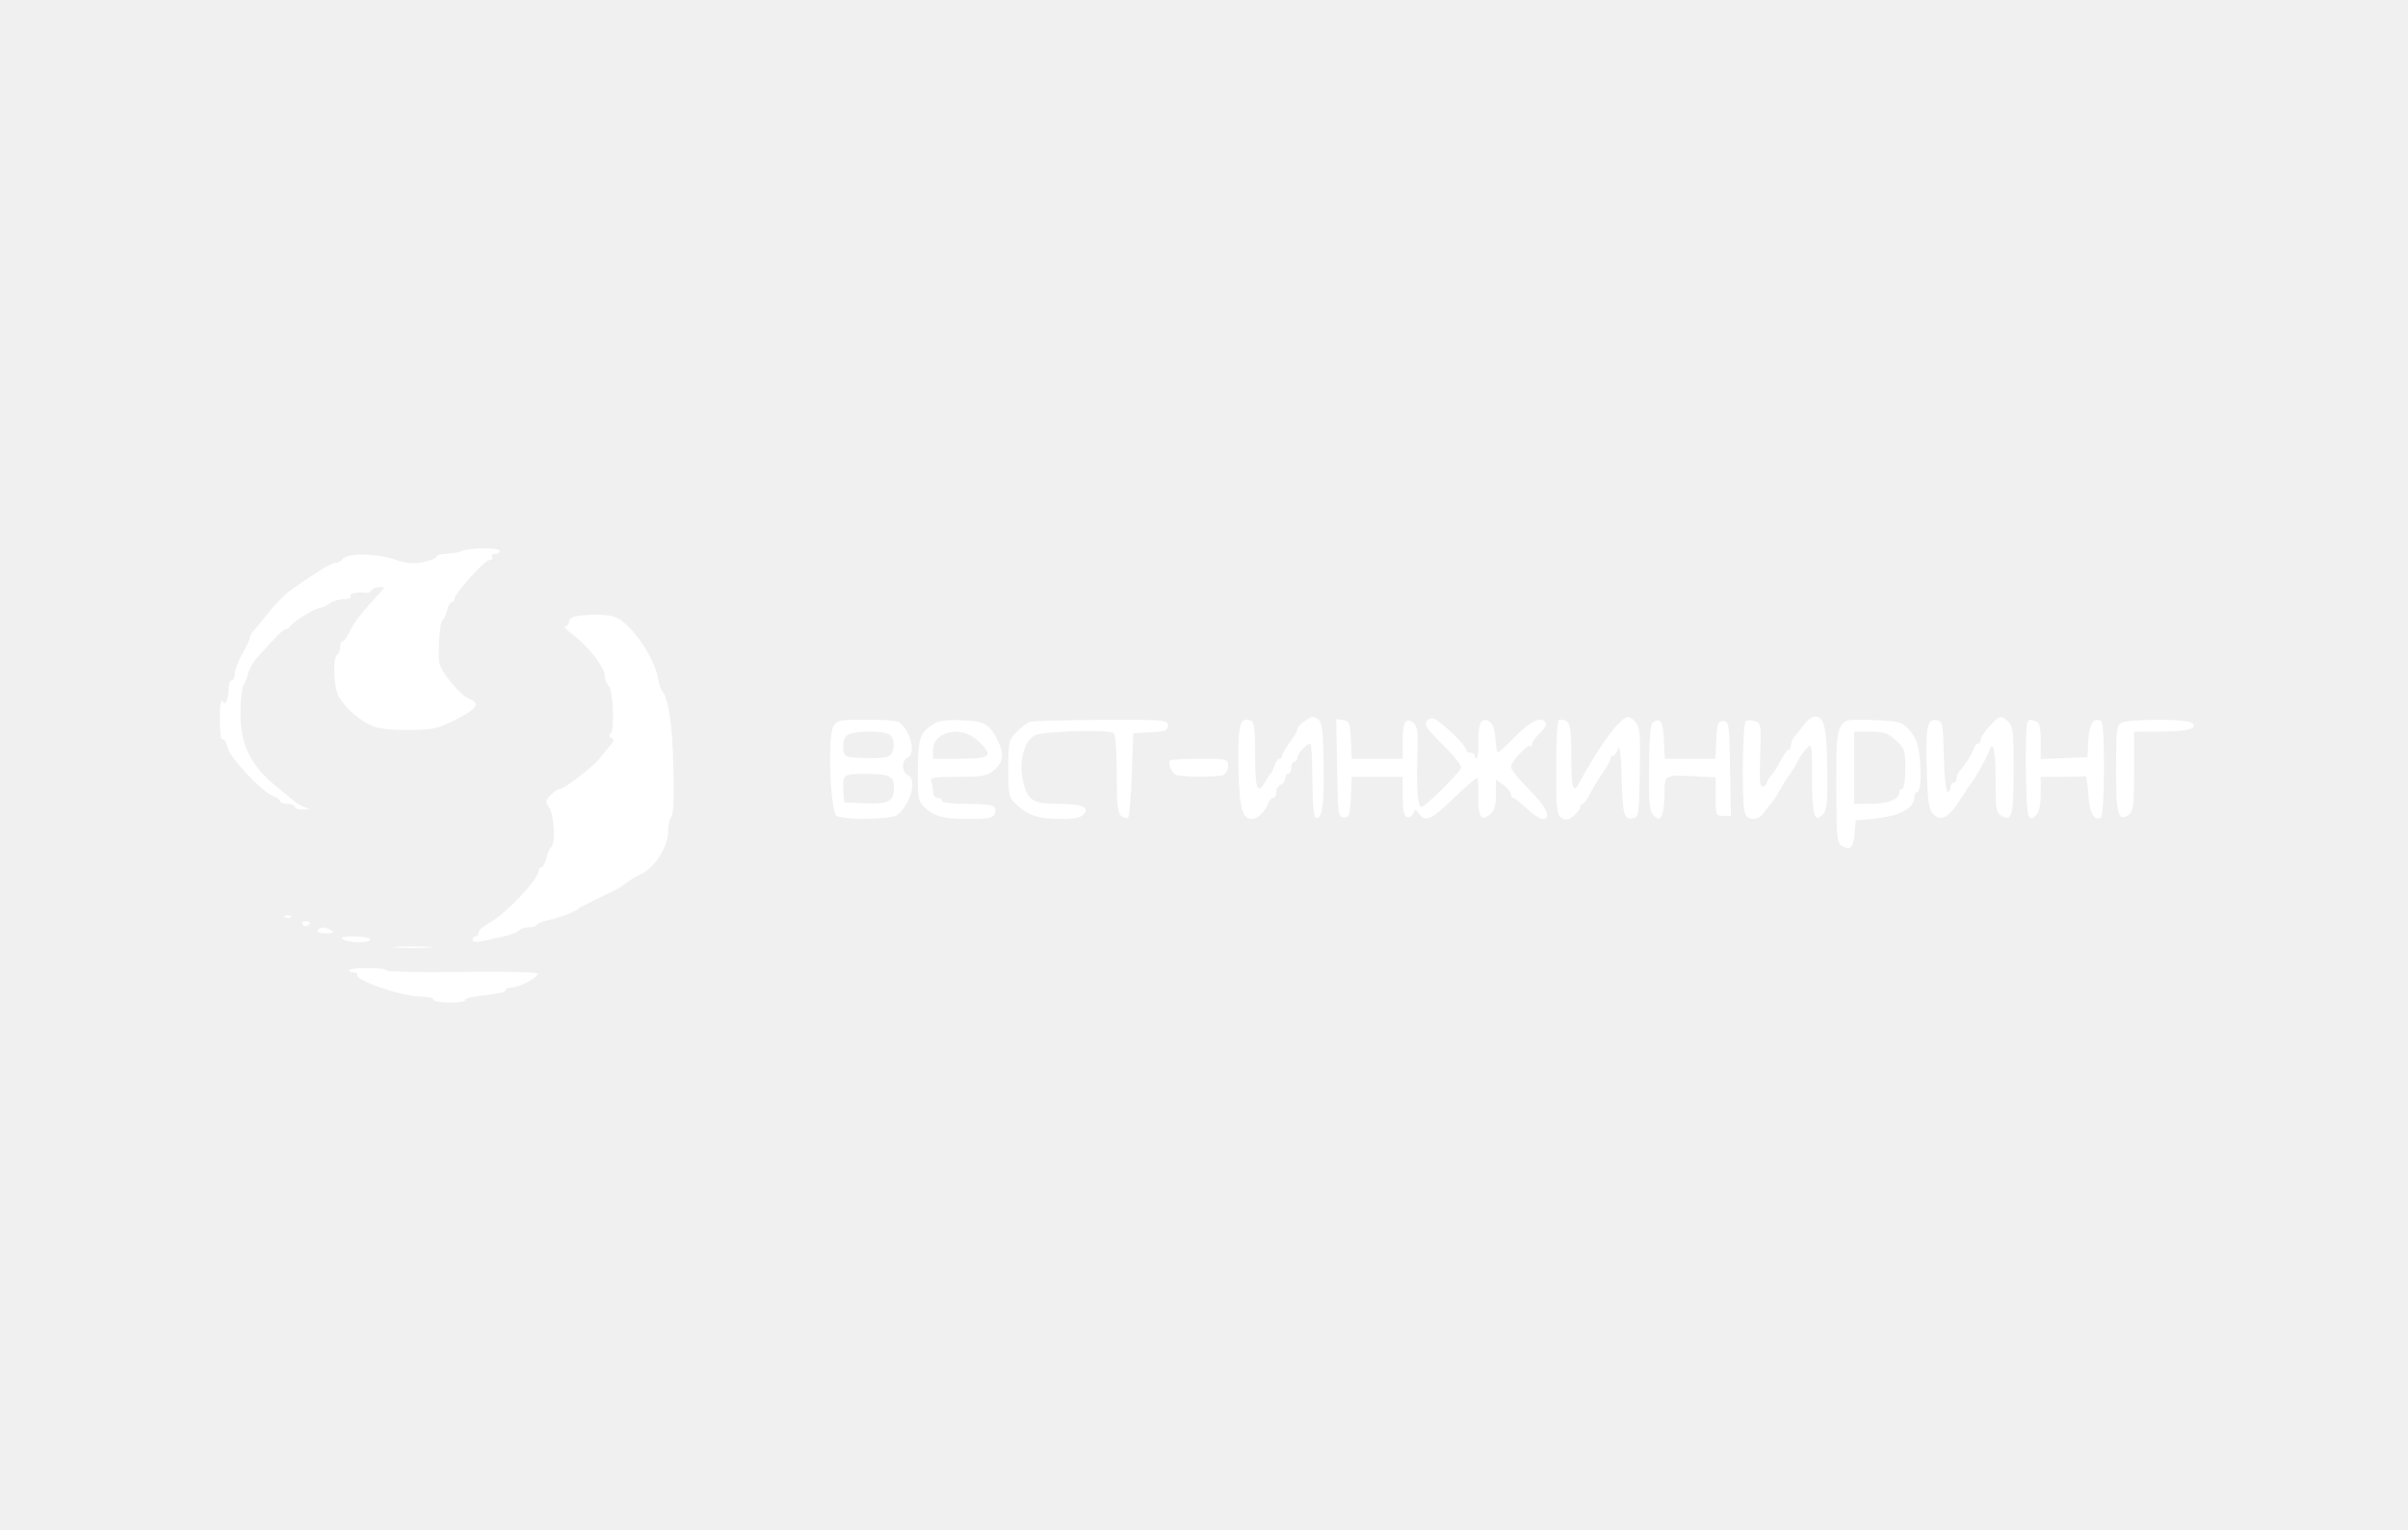
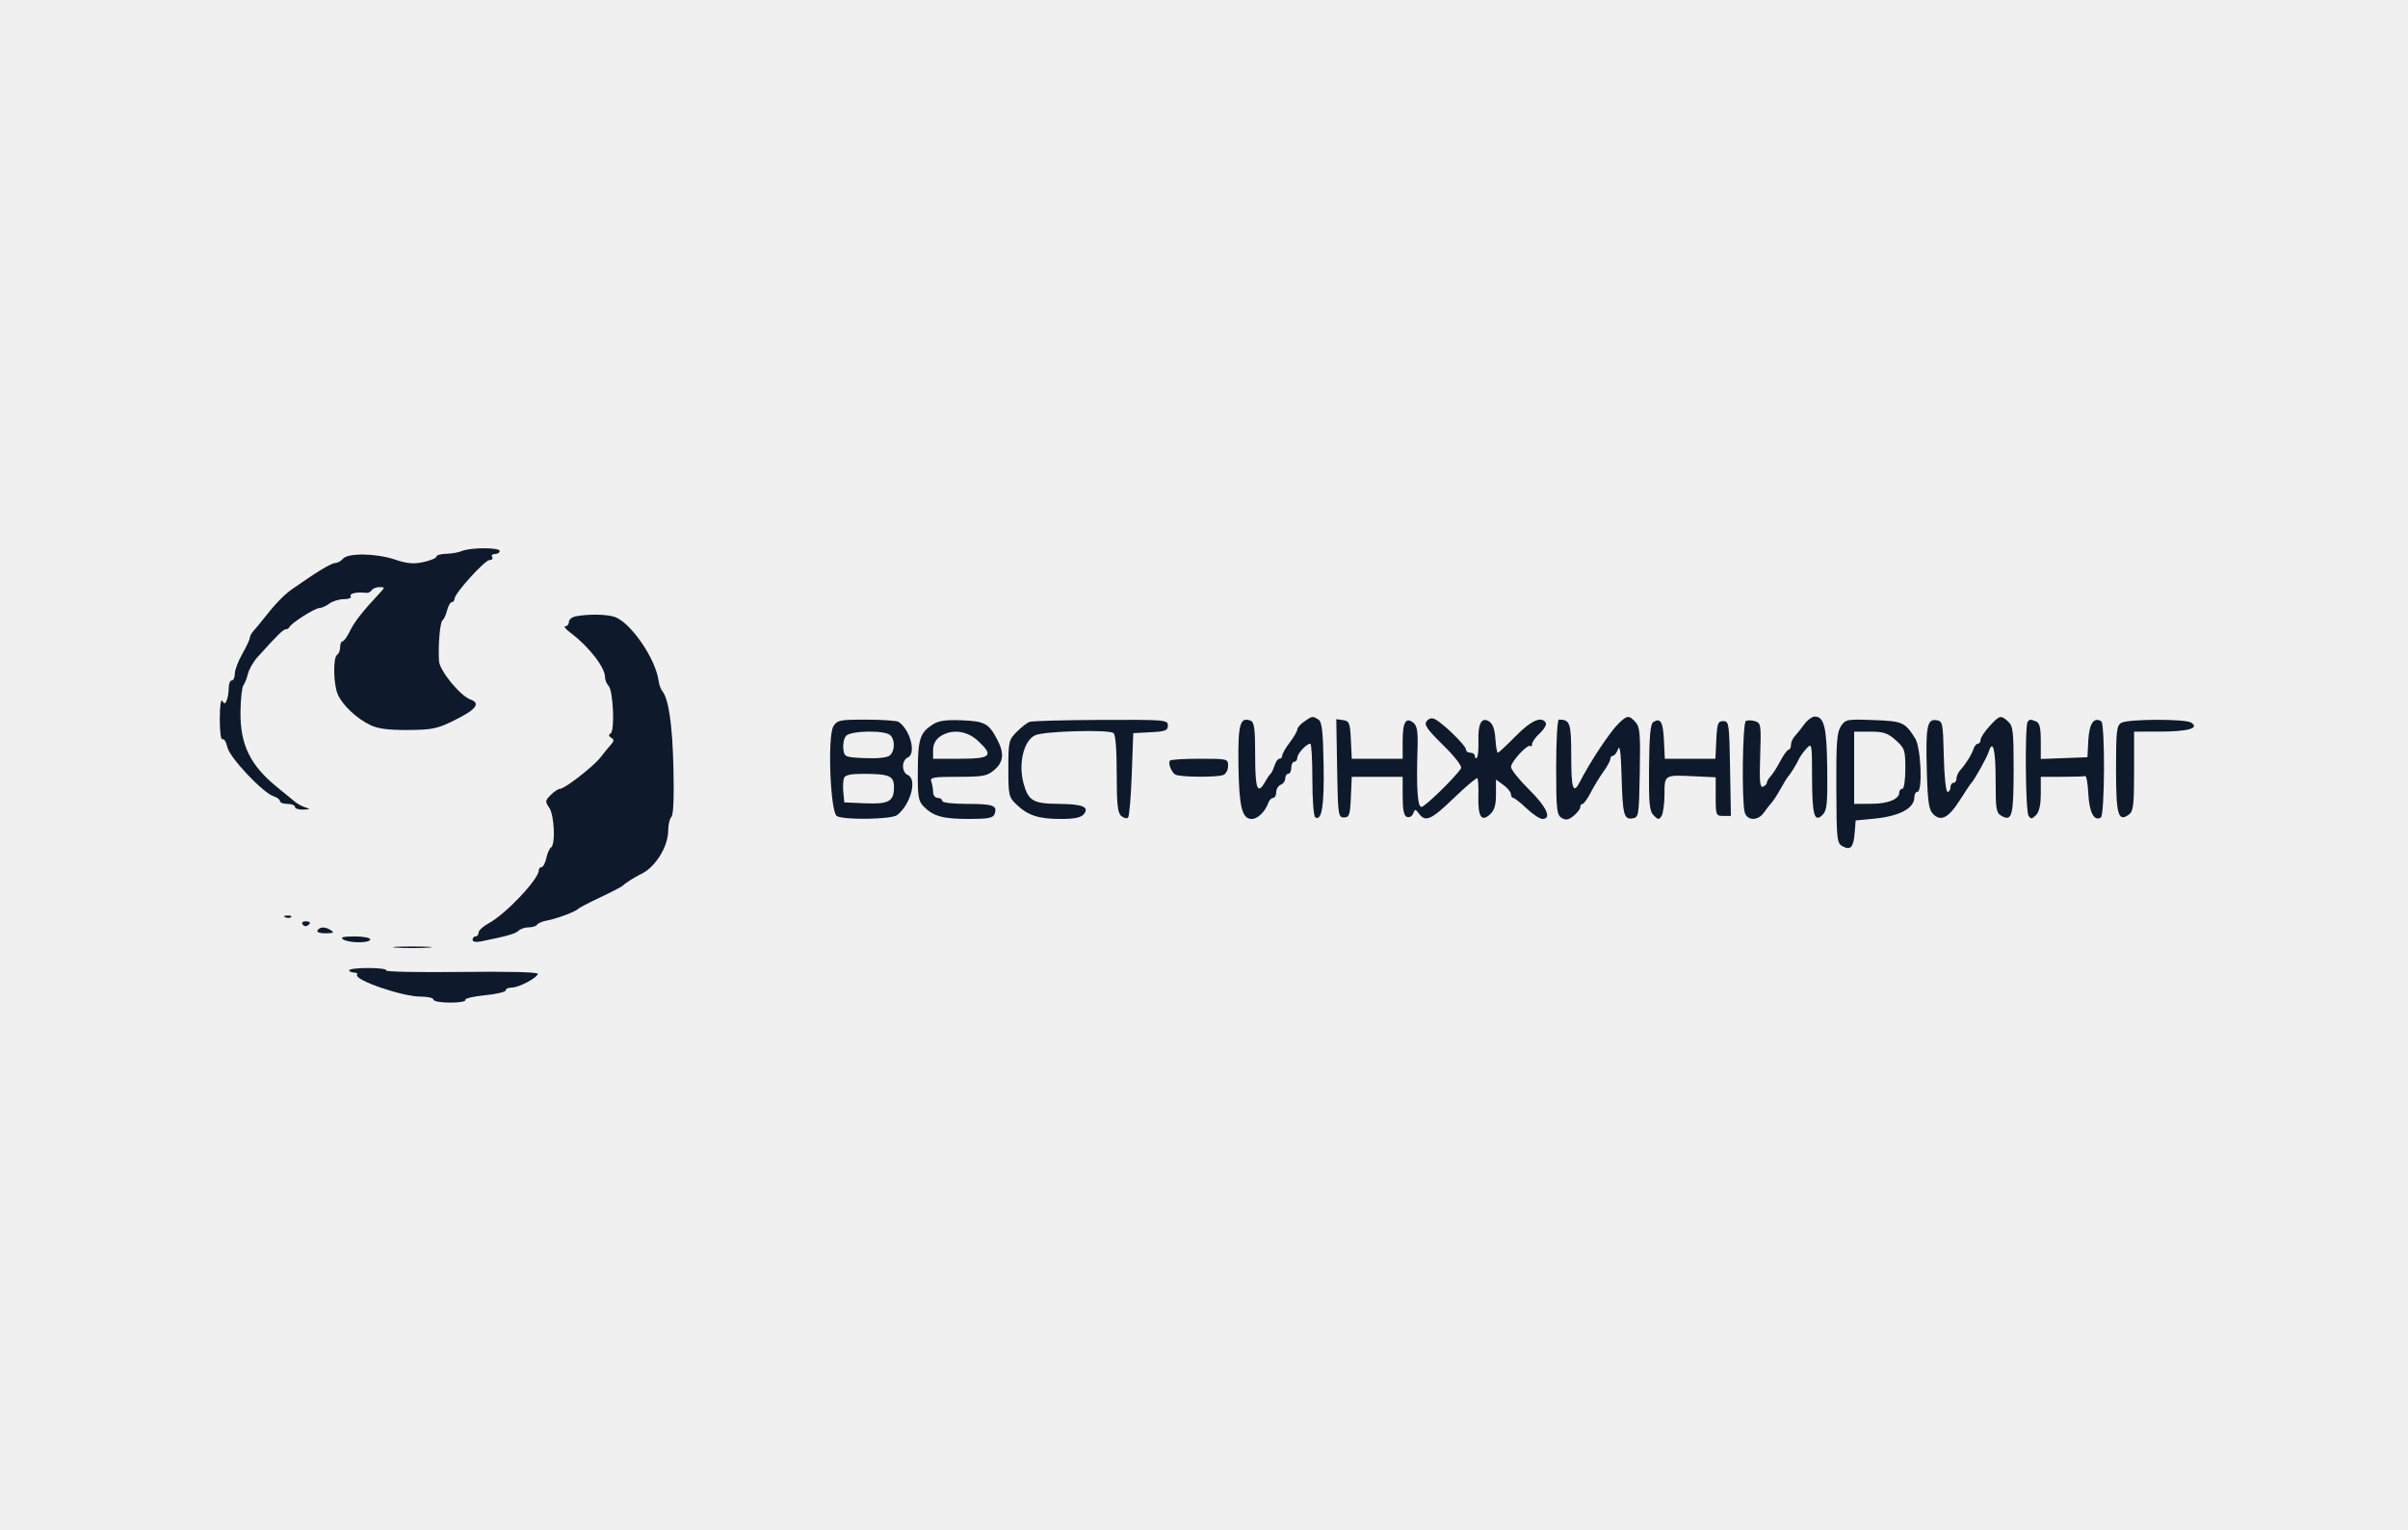
<svg xmlns="http://www.w3.org/2000/svg" width="800" height="508" viewBox="0 0 800 508" version="1.1">
-   <path d="M 153.500 183 C 152.400 183.473, 150.037 183.891, 148.250 183.930 C 146.463 183.968, 145 184.386, 145 184.858 C 145 185.330, 143.088 186.142, 140.750 186.663 C 137.427 187.404, 135.345 187.225, 131.205 185.844 C 124.864 183.728, 115.578 183.598, 113.915 185.603 C 113.277 186.371, 112.114 187, 111.330 187 C 110.076 187, 105.103 190.022, 97 195.706 C 94.336 197.575, 91.291 200.731, 87.707 205.336 C 86.493 206.896, 84.938 208.777, 84.250 209.515 C 83.563 210.253, 83 211.293, 83 211.826 C 83 212.360, 81.880 214.754, 80.512 217.148 C 79.144 219.542, 78.019 222.512, 78.012 223.750 C 78.005 224.988, 77.550 226, 77 226 C 76.450 226, 76 227.088, 76 228.418 C 76 229.748, 75.712 231.586, 75.361 232.502 C 74.851 233.831, 74.551 233.898, 73.876 232.834 C 73.370 232.036, 73.024 234.436, 73.015 238.809 C 73.007 242.999, 73.392 245.876, 73.919 245.550 C 74.424 245.238, 75.153 246.419, 75.539 248.175 C 76.301 251.647, 87.348 263.341, 90.943 264.482 C 92.074 264.841, 93 265.554, 93 266.067 C 93 266.580, 94.125 267, 95.500 267 C 96.875 267, 98 267.450, 98 268 C 98 268.550, 99.237 268.955, 100.750 268.900 C 103.086 268.816, 103.191 268.703, 101.446 268.150 C 100.317 267.793, 98.742 266.941, 97.946 266.257 C 97.151 265.573, 94.530 263.423, 92.122 261.479 C 83.079 254.177, 79.732 247.259, 79.898 236.209 C 79.960 232.074, 80.397 228.198, 80.868 227.596 C 81.339 226.993, 82.015 225.282, 82.371 223.792 C 82.726 222.303, 84.145 219.828, 85.524 218.292 C 91.934 211.154, 94.117 209, 94.942 209 C 95.432 209, 95.983 208.662, 96.167 208.250 C 96.742 206.955, 104.538 202.002, 106.054 201.968 C 106.849 201.951, 108.374 201.276, 109.441 200.468 C 110.509 199.661, 112.673 199, 114.250 199 C 115.907 199, 116.857 198.578, 116.500 198 C 115.943 197.098, 118.628 196.532, 121.675 196.908 C 122.321 196.988, 123.135 196.591, 123.484 196.027 C 123.833 195.462, 124.991 195, 126.059 195 C 127.912 195, 127.921 195.085, 126.250 196.866 C 120.567 202.925, 117.681 206.601, 116.248 209.607 C 115.358 211.473, 114.263 213, 113.815 213 C 113.367 213, 113 213.873, 113 214.941 C 113 216.009, 112.550 217.160, 112 217.500 C 110.586 218.374, 110.757 227.361, 112.250 230.703 C 113.833 234.245, 118.481 238.612, 123 240.803 C 125.529 242.029, 128.997 242.487, 135.500 242.452 C 143.373 242.409, 145.251 242.035, 150.500 239.465 C 158.197 235.696, 159.867 233.615, 156.250 232.301 C 152.837 231.061, 146.007 222.681, 145.836 219.522 C 145.539 214.054, 146.205 206.509, 147.031 205.990 C 147.477 205.709, 148.151 204.247, 148.529 202.740 C 148.907 201.233, 149.618 200, 150.108 200 C 150.599 200, 151 199.499, 151 198.886 C 151 197.107, 161.049 186, 162.658 186 C 163.461 186, 163.840 185.550, 163.500 185 C 163.160 184.450, 163.584 184, 164.441 184 C 165.298 184, 166 183.550, 166 183 C 166 181.792, 156.311 181.792, 153.500 183 M 191.250 204.706 C 190.012 204.944, 189 205.783, 189 206.570 C 189 207.356, 188.463 208, 187.806 208 C 187.149 208, 187.975 209.012, 189.641 210.250 C 195.544 214.634, 201 221.644, 201 224.844 C 201 225.810, 201.527 227.127, 202.171 227.771 C 203.719 229.319, 204.312 242.689, 202.873 243.579 C 202.121 244.043, 202.177 244.491, 203.055 245.034 C 204.066 245.659, 204.037 246.138, 202.912 247.384 C 202.135 248.245, 200.600 250.121, 199.500 251.553 C 197.203 254.544, 187.598 262, 186.043 262 C 185.469 262, 184.085 262.915, 182.967 264.033 C 181.101 265.899, 181.060 266.248, 182.467 268.256 C 184.147 270.654, 184.602 280.510, 183.077 281.452 C 182.569 281.766, 181.858 283.368, 181.497 285.011 C 181.136 286.655, 180.427 288, 179.921 288 C 179.414 288, 179 288.480, 179 289.067 C 179 291.982, 168.025 303.594, 162.415 306.616 C 160.537 307.627, 159 309.027, 159 309.727 C 159 310.427, 158.550 311, 158 311 C 157.450 311, 157 311.501, 157 312.113 C 157 312.795, 158.066 313.013, 159.750 312.675 C 168.411 310.937, 171.276 310.124, 172.280 309.120 C 172.896 308.504, 174.408 308, 175.641 308 C 176.874 308, 178.128 307.602, 178.429 307.115 C 178.729 306.629, 180.219 306.005, 181.738 305.730 C 184.914 305.154, 191.261 302.786, 192 301.901 C 192.275 301.572, 195.650 299.817, 199.500 298 C 203.350 296.183, 206.725 294.428, 207 294.099 C 207.606 293.373, 210.954 291.242, 212.956 290.308 C 217.718 288.085, 222 281.187, 222 275.740 C 222 273.903, 222.473 271.927, 223.050 271.350 C 223.727 270.673, 223.969 264.817, 223.729 254.900 C 223.384 240.579, 222.139 232.078, 220.012 229.514 C 219.526 228.929, 218.971 227.336, 218.778 225.975 C 217.755 218.751, 209.690 206.973, 204.384 204.956 C 201.879 204.003, 195.525 203.882, 191.250 204.706 M 433.250 239.674 C 432.012 240.538, 431 241.709, 431 242.278 C 431 242.846, 429.875 244.786, 428.500 246.589 C 427.125 248.392, 426 250.347, 426 250.933 C 426 251.520, 425.580 252, 425.067 252 C 424.554 252, 423.819 253.012, 423.433 254.250 C 423.046 255.488, 422.454 256.725, 422.115 257 C 421.777 257.275, 421.018 258.373, 420.429 259.440 C 417.793 264.213, 417 262.273, 417 251.052 C 417 242.053, 416.712 239.827, 415.487 239.357 C 411.938 237.995, 411.247 240.548, 411.449 254.267 C 411.652 268.084, 412.631 272, 415.880 272 C 417.819 272, 420.307 269.598, 421.317 266.750 C 421.658 265.788, 422.401 265, 422.969 265 C 423.536 265, 424 264.148, 424 263.107 C 424 262.066, 424.675 260.955, 425.500 260.638 C 426.325 260.322, 427 259.374, 427 258.531 C 427 257.689, 427.450 257, 428 257 C 428.550 257, 429 256.100, 429 255 C 429 253.900, 429.450 253, 430 253 C 430.550 253, 431 252.395, 431 251.655 C 431 250.305, 434.073 247, 435.329 247 C 435.698 247, 436 252.373, 436 258.941 C 436 265.509, 436.427 271.146, 436.950 271.469 C 439.136 272.820, 439.969 267.620, 439.739 254.050 C 439.548 242.770, 439.198 239.735, 438 238.978 C 436.090 237.772, 435.948 237.793, 433.250 239.674 M 474.007 239.491 C 473.020 240.681, 473.992 242.109, 479.450 247.488 C 483.411 251.391, 485.808 254.502, 485.383 255.189 C 483.656 257.984, 473.393 268, 472.256 268 C 470.929 268, 470.521 261.904, 470.946 248.442 C 471.114 243.104, 470.793 241.073, 469.628 240.106 C 467.088 237.999, 466 239.785, 466 246.059 L 466 252 457.548 252 L 449.095 252 448.798 245.750 C 448.529 240.115, 448.276 239.468, 446.225 239.177 L 443.950 238.854 444.225 255.177 C 444.487 270.742, 444.593 271.500, 446.500 271.500 C 448.273 271.500, 448.534 270.735, 448.796 264.750 L 449.091 258 457.546 258 L 466 258 466 264.393 C 466 268.987, 466.399 270.939, 467.417 271.330 C 468.201 271.631, 469.127 271.120, 469.489 270.187 C 470.097 268.617, 470.233 268.622, 471.432 270.250 C 473.581 273.169, 475.504 272.301, 483.072 264.998 C 487.064 261.147, 490.550 258.216, 490.819 258.486 C 491.089 258.755, 491.242 261.344, 491.160 264.238 C 490.963 271.167, 492.122 273.104, 494.939 270.555 C 496.485 269.156, 497 267.468, 497 263.798 L 497 258.907 499.469 260.703 C 500.826 261.691, 501.951 263.063, 501.969 263.750 C 501.986 264.438, 502.337 265.004, 502.750 265.009 C 503.163 265.013, 505.157 266.588, 507.183 268.509 C 509.209 270.429, 511.572 272, 512.433 272 C 515.652 272, 513.822 267.971, 508 262.238 C 504.700 258.989, 502 255.616, 502 254.742 C 502 252.969, 507.601 246.935, 508.455 247.788 C 508.755 248.088, 509 247.787, 509 247.119 C 509 246.451, 510.166 244.824, 511.591 243.504 C 513.016 242.183, 513.889 240.629, 513.532 240.051 C 512.107 237.745, 508.696 239.265, 503.543 244.500 C 500.566 247.525, 497.901 250, 497.620 250 C 497.339 250, 496.972 247.909, 496.805 245.352 C 496.599 242.216, 495.922 240.346, 494.722 239.602 C 492.207 238.044, 490.983 240.337, 491.169 246.258 C 491.251 248.875, 491.021 251.312, 490.659 251.674 C 490.296 252.037, 490 251.808, 490 251.167 C 490 250.525, 489.325 250, 488.500 250 C 487.675 250, 487 249.481, 487 248.846 C 487 247.627, 479.646 240.440, 476.855 238.931 C 475.744 238.331, 474.820 238.512, 474.007 239.491 M 537.780 240.250 C 534.881 243.058, 528.349 252.896, 524.833 259.750 C 522.657 263.992, 522 261.987, 522 251.107 C 522 240.095, 521.631 239, 517.918 239 C 517.399 239, 517 245.856, 517 254.759 C 517 268.824, 517.193 270.639, 518.791 271.638 C 520.197 272.515, 521.058 272.371, 522.791 270.968 C 524.006 269.984, 525 268.689, 525 268.090 C 525 267.490, 525.348 267, 525.773 267 C 526.198 267, 527.409 265.313, 528.466 263.250 C 529.522 261.188, 531.425 258.068, 532.693 256.317 C 533.962 254.566, 535 252.653, 535 252.067 C 535 251.480, 535.398 251, 535.883 251 C 536.369 251, 537.136 249.988, 537.588 248.750 C 538.130 247.264, 538.508 250.065, 538.702 257 C 539.082 270.620, 539.468 272.216, 542.285 271.815 C 544.444 271.508, 544.507 271.122, 544.778 256.609 C 545.016 243.803, 544.820 241.458, 543.373 239.859 C 541.216 237.476, 540.599 237.519, 537.780 240.250 M 599.390 240.611 C 598.351 242.047, 596.938 243.815, 596.250 244.539 C 595.563 245.264, 595 246.564, 595 247.429 C 595 248.293, 594.652 249, 594.227 249 C 593.802 249, 592.566 250.688, 591.480 252.750 C 590.394 254.813, 588.941 257.095, 588.252 257.821 C 587.564 258.548, 587 259.513, 587 259.964 C 587 260.416, 586.419 261.009, 585.709 261.282 C 584.689 261.673, 584.494 259.503, 584.781 250.979 C 585.124 240.786, 585.029 240.144, 583.081 239.526 C 581.946 239.166, 580.564 239.152, 580.009 239.494 C 578.920 240.168, 578.598 265.897, 579.630 269.750 C 580.410 272.658, 584.052 272.731, 586.029 269.877 C 586.838 268.710, 587.975 267.248, 588.556 266.627 C 589.137 266.007, 590.487 263.925, 591.556 262 C 592.625 260.075, 593.725 258.275, 594 258 C 594.716 257.284, 596.892 253.761, 597.706 252 C 598.087 251.175, 599.209 249.628, 600.200 248.561 C 601.942 246.686, 602 246.994, 602.015 258.061 C 602.032 270.723, 602.770 273.373, 605.514 270.629 C 606.958 269.185, 607.186 266.923, 607.055 255.375 C 606.898 241.510, 606.059 238, 602.900 238 C 602.009 238, 600.430 239.175, 599.390 240.611 M 660.944 241.223 C 659.325 242.995, 658 245.020, 658 245.723 C 658 246.425, 657.602 247, 657.117 247 C 656.631 247, 655.969 247.787, 655.646 248.750 C 654.973 250.753, 653.075 253.789, 651.250 255.779 C 650.563 256.529, 650 257.786, 650 258.571 C 650 259.357, 649.550 260, 649 260 C 648.450 260, 648 260.675, 648 261.500 C 648 262.325, 647.564 263, 647.032 263 C 646.478 263, 645.943 257.966, 645.782 251.250 C 645.512 239.982, 645.409 239.487, 643.285 239.185 C 640.211 238.748, 639.721 241.424, 640.147 256.302 C 640.436 266.398, 640.818 268.962, 642.247 270.391 C 644.831 272.974, 647.399 271.622, 651.141 265.707 C 652.952 262.843, 654.674 260.275, 654.967 260 C 655.893 259.131, 660.105 251.576, 660.681 249.750 C 662.085 245.302, 663 248.937, 663 258.965 C 663 269.125, 663.156 270.013, 665.127 271.068 C 668.475 272.860, 668.968 270.860, 668.985 255.405 C 668.998 243.008, 668.780 241.111, 667.171 239.655 C 664.700 237.419, 664.334 237.511, 660.944 241.223 M 276.865 241.250 C 274.883 244.516, 275.842 269.664, 278 271.024 C 280.214 272.419, 296.197 272.175, 298.046 270.718 C 302.638 267.099, 304.826 258.638, 301.500 257.362 C 300.675 257.045, 300 255.757, 300 254.500 C 300 253.243, 300.675 251.955, 301.500 251.638 C 304.487 250.492, 302.509 242.509, 298.558 239.765 C 297.976 239.361, 293.164 239.024, 287.865 239.015 C 278.936 239.001, 278.130 239.165, 276.865 241.250 M 309.904 240.609 C 305.651 243.340, 304.976 245.414, 304.915 255.937 C 304.863 264.742, 305.094 266.094, 306.968 267.968 C 310.141 271.141, 313.336 272, 321.958 272 C 328.191 272, 329.910 271.676, 330.396 270.410 C 331.489 267.562, 330.012 267, 321.441 267 C 316.480 267, 313 266.588, 313 266 C 313 265.450, 312.325 265, 311.500 265 C 310.675 265, 310 264.137, 310 263.082 C 310 262.027, 309.727 260.452, 309.393 259.582 C 308.866 258.208, 310.030 258, 318.237 258 C 326.636 258, 327.985 257.746, 330.344 255.718 C 333.395 253.097, 333.690 250.234, 331.370 245.749 C 328.548 240.292, 327.195 239.544, 319.582 239.232 C 314.295 239.015, 311.842 239.364, 309.904 240.609 M 342.010 239.761 C 341.190 240.072, 339.277 241.569, 337.760 243.087 C 335.139 245.708, 335 246.318, 335 255.236 C 335 264.177, 335.132 264.751, 337.750 267.249 C 341.536 270.861, 345.058 272, 352.443 272 C 356.969 272, 359.125 271.554, 360.063 270.424 C 362.067 268.010, 359.648 267.038, 351.500 266.984 C 343.259 266.928, 341.599 265.937, 340.038 260.141 C 338.261 253.542, 340.139 245.869, 343.945 244.185 C 346.994 242.835, 367.964 242.242, 369.919 243.450 C 370.603 243.872, 371 248.829, 371 256.937 C 371 267.201, 371.304 270.007, 372.524 271.020 C 373.362 271.716, 374.375 271.960, 374.774 271.563 C 375.173 271.166, 375.725 264.690, 376 257.171 L 376.500 243.500 382.250 243.200 C 387.177 242.943, 388 242.622, 388 240.955 C 388 239.083, 387.157 239.013, 365.750 239.103 C 353.512 239.154, 342.829 239.450, 342.010 239.761 M 549.234 239.835 C 548.320 240.415, 547.936 244.593, 547.852 254.900 C 547.752 266.991, 547.988 269.417, 549.403 270.831 C 550.870 272.298, 551.187 272.318, 552.021 271 C 552.543 270.175, 552.976 266.945, 552.985 263.823 C 553.002 257.261, 552.871 257.338, 563.111 257.832 L 570 258.164 570 264.582 C 570 270.778, 570.087 271, 572.525 271 L 575.051 271 574.775 255.250 C 574.513 240.258, 574.404 239.500, 572.500 239.500 C 570.745 239.500, 570.464 240.266, 570.202 245.750 L 569.905 252 561.500 252 L 553.095 252 552.798 245.829 C 552.502 239.703, 551.665 238.294, 549.234 239.835 M 611.580 241.238 C 610.266 243.243, 610.005 246.814, 610.075 261.839 C 610.154 279.030, 610.268 280.073, 612.187 281.100 C 614.828 282.513, 615.795 281.400, 616.183 276.500 L 616.500 272.500 622.500 271.924 C 631.055 271.103, 636 268.485, 636 264.778 C 636 263.800, 636.450 263, 637 263 C 638.816 263, 638.205 248.250, 636.263 245.215 C 632.812 239.822, 632.116 239.517, 622.408 239.156 C 613.553 238.827, 613.103 238.914, 611.580 241.238 M 673.667 239.667 C 672.661 240.673, 672.897 269.289, 673.925 270.912 C 674.684 272.112, 675.058 272.085, 676.409 270.734 C 677.483 269.660, 678 267.332, 678 263.571 L 678 258 685 258 C 688.850 258, 692.337 257.887, 692.750 257.750 C 693.163 257.613, 693.633 260.274, 693.796 263.665 C 694.088 269.761, 695.746 272.893, 697.956 271.527 C 699.262 270.720, 699.389 240.359, 698.090 239.556 C 695.647 238.046, 694.087 240.329, 693.797 245.839 L 693.500 251.500 685.750 251.792 L 678 252.084 678 246.149 C 678 241.660, 677.615 240.066, 676.418 239.607 C 674.460 238.855, 674.478 238.855, 673.667 239.667 M 704.750 240.080 C 703.212 240.976, 703 242.837, 703 255.427 C 703 270.636, 703.707 273.150, 707.253 270.557 C 708.762 269.453, 709 267.492, 709 256.140 L 709 243 717.750 242.985 C 726.963 242.969, 730.804 241.856, 728 240.015 C 726.024 238.718, 706.997 238.771, 704.750 240.080 M 281.050 244.440 C 280.393 245.231, 280.001 247.144, 280.178 248.690 C 280.492 251.431, 280.668 251.507, 287.340 251.798 C 291.522 251.980, 294.728 251.641, 295.590 250.925 C 297.315 249.494, 297.429 245.829, 295.800 244.200 C 294.051 242.451, 282.546 242.637, 281.050 244.440 M 312.250 244.674 C 310.801 245.685, 310 247.269, 310 249.122 L 310 252 319 252 C 329.327 252, 330.296 250.984, 324.777 245.944 C 321.100 242.585, 315.988 242.067, 312.250 244.674 M 616 255 L 616 267 621.750 266.968 C 627.372 266.937, 631 265.436, 631 263.140 C 631 262.513, 631.450 262, 632 262 C 632.567 262, 633 259.113, 633 255.339 C 633 249.116, 632.791 248.492, 629.820 245.839 C 627.171 243.475, 625.751 243, 621.320 243 L 616 243 616 255 M 388.736 252.598 C 387.969 253.364, 389.032 256.280, 390.427 257.235 C 391.724 258.122, 404.196 258.246, 406.418 257.393 C 407.288 257.059, 408 255.709, 408 254.393 C 408 252.040, 407.844 252, 398.667 252 C 393.533 252, 389.064 252.269, 388.736 252.598 M 280.398 258.405 C 280.102 259.177, 280.003 261.315, 280.180 263.155 L 280.500 266.500 287.340 266.798 C 295.242 267.142, 297 266.177, 297 261.494 C 297 257.660, 295.564 257.035, 286.719 257.014 C 282.666 257.004, 280.776 257.420, 280.398 258.405 M 94.813 304.683 C 95.534 304.972, 96.397 304.936, 96.729 304.604 C 97.061 304.272, 96.471 304.036, 95.417 304.079 C 94.252 304.127, 94.015 304.364, 94.813 304.683 M 100.510 307.016 C 100.856 307.575, 101.557 307.774, 102.069 307.457 C 103.456 306.600, 103.198 306, 101.441 306 C 100.584 306, 100.165 306.457, 100.510 307.016 M 105.500 309 C 105.135 309.591, 106.236 309.994, 108.191 309.985 C 110.695 309.973, 111.135 309.734, 110 309 C 108.056 307.744, 106.276 307.744, 105.500 309 M 114 312 C 115.979 313.279, 123 313.279, 123 312 C 123 311.450, 120.638 311.007, 117.750 311.015 C 113.992 311.026, 112.926 311.306, 114 312 M 131.750 314.737 C 134.637 314.939, 139.363 314.939, 142.250 314.737 C 145.137 314.535, 142.775 314.370, 137 314.370 C 131.225 314.370, 128.863 314.535, 131.750 314.737 M 116 322.250 C 116 322.663, 116.702 323, 117.559 323 C 118.416 323, 118.907 323.342, 118.649 323.759 C 117.581 325.488, 133.668 331.012, 139.750 331.005 C 142.088 331.002, 144 331.450, 144 332 C 144 332.550, 146.502 333, 149.559 333 C 152.616 333, 154.875 332.607, 154.579 332.127 C 154.282 331.647, 157.180 330.945, 161.020 330.567 C 164.859 330.188, 168 329.456, 168 328.939 C 168 328.423, 168.902 328, 170.004 328 C 172.369 328, 178.427 324.820, 178.668 323.452 C 178.771 322.863, 169.101 322.619, 153.320 322.813 C 139.286 322.985, 128.030 322.760, 128.306 322.313 C 128.583 321.866, 125.927 321.500, 122.405 321.500 C 118.882 321.500, 116 321.837, 116 322.250" stroke="none" fill="#ffffff" fill-rule="evenodd" />
+   <path d="M 153.500 183 C 152.400 183.473, 150.037 183.891, 148.250 183.930 C 146.463 183.968, 145 184.386, 145 184.858 C 145 185.330, 143.088 186.142, 140.750 186.663 C 137.427 187.404, 135.345 187.225, 131.205 185.844 C 124.864 183.728, 115.578 183.598, 113.915 185.603 C 113.277 186.371, 112.114 187, 111.330 187 C 110.076 187, 105.103 190.022, 97 195.706 C 94.336 197.575, 91.291 200.731, 87.707 205.336 C 86.493 206.896, 84.938 208.777, 84.250 209.515 C 83.563 210.253, 83 211.293, 83 211.826 C 83 212.360, 81.880 214.754, 80.512 217.148 C 79.144 219.542, 78.019 222.512, 78.012 223.750 C 78.005 224.988, 77.550 226, 77 226 C 76.450 226, 76 227.088, 76 228.418 C 76 229.748, 75.712 231.586, 75.361 232.502 C 74.851 233.831, 74.551 233.898, 73.876 232.834 C 73.370 232.036, 73.024 234.436, 73.015 238.809 C 73.007 242.999, 73.392 245.876, 73.919 245.550 C 74.424 245.238, 75.153 246.419, 75.539 248.175 C 76.301 251.647, 87.348 263.341, 90.943 264.482 C 92.074 264.841, 93 265.554, 93 266.067 C 93 266.580, 94.125 267, 95.500 267 C 96.875 267, 98 267.450, 98 268 C 98 268.550, 99.237 268.955, 100.750 268.900 C 103.086 268.816, 103.191 268.703, 101.446 268.150 C 100.317 267.793, 98.742 266.941, 97.946 266.257 C 97.151 265.573, 94.530 263.423, 92.122 261.479 C 83.079 254.177, 79.732 247.259, 79.898 236.209 C 79.960 232.074, 80.397 228.198, 80.868 227.596 C 81.339 226.993, 82.015 225.282, 82.371 223.792 C 82.726 222.303, 84.145 219.828, 85.524 218.292 C 91.934 211.154, 94.117 209, 94.942 209 C 95.432 209, 95.983 208.662, 96.167 208.250 C 96.742 206.955, 104.538 202.002, 106.054 201.968 C 106.849 201.951, 108.374 201.276, 109.441 200.468 C 110.509 199.661, 112.673 199, 114.250 199 C 115.907 199, 116.857 198.578, 116.500 198 C 115.943 197.098, 118.628 196.532, 121.675 196.908 C 122.321 196.988, 123.135 196.591, 123.484 196.027 C 123.833 195.462, 124.991 195, 126.059 195 C 127.912 195, 127.921 195.085, 126.250 196.866 C 120.567 202.925, 117.681 206.601, 116.248 209.607 C 115.358 211.473, 114.263 213, 113.815 213 C 113.367 213, 113 213.873, 113 214.941 C 113 216.009, 112.550 217.160, 112 217.500 C 110.586 218.374, 110.757 227.361, 112.250 230.703 C 113.833 234.245, 118.481 238.612, 123 240.803 C 125.529 242.029, 128.997 242.487, 135.500 242.452 C 143.373 242.409, 145.251 242.035, 150.500 239.465 C 158.197 235.696, 159.867 233.615, 156.250 232.301 C 152.837 231.061, 146.007 222.681, 145.836 219.522 C 145.539 214.054, 146.205 206.509, 147.031 205.990 C 147.477 205.709, 148.151 204.247, 148.529 202.740 C 148.907 201.233, 149.618 200, 150.108 200 C 150.599 200, 151 199.499, 151 198.886 C 151 197.107, 161.049 186, 162.658 186 C 163.461 186, 163.840 185.550, 163.500 185 C 163.160 184.450, 163.584 184, 164.441 184 C 165.298 184, 166 183.550, 166 183 C 166 181.792, 156.311 181.792, 153.500 183 M 191.250 204.706 C 190.012 204.944, 189 205.783, 189 206.570 C 189 207.356, 188.463 208, 187.806 208 C 187.149 208, 187.975 209.012, 189.641 210.250 C 195.544 214.634, 201 221.644, 201 224.844 C 201 225.810, 201.527 227.127, 202.171 227.771 C 203.719 229.319, 204.312 242.689, 202.873 243.579 C 202.121 244.043, 202.177 244.491, 203.055 245.034 C 204.066 245.659, 204.037 246.138, 202.912 247.384 C 202.135 248.245, 200.600 250.121, 199.500 251.553 C 197.203 254.544, 187.598 262, 186.043 262 C 185.469 262, 184.085 262.915, 182.967 264.033 C 181.101 265.899, 181.060 266.248, 182.467 268.256 C 184.147 270.654, 184.602 280.510, 183.077 281.452 C 182.569 281.766, 181.858 283.368, 181.497 285.011 C 181.136 286.655, 180.427 288, 179.921 288 C 179.414 288, 179 288.480, 179 289.067 C 179 291.982, 168.025 303.594, 162.415 306.616 C 160.537 307.627, 159 309.027, 159 309.727 C 159 310.427, 158.550 311, 158 311 C 157.450 311, 157 311.501, 157 312.113 C 157 312.795, 158.066 313.013, 159.750 312.675 C 168.411 310.937, 171.276 310.124, 172.280 309.120 C 172.896 308.504, 174.408 308, 175.641 308 C 176.874 308, 178.128 307.602, 178.429 307.115 C 178.729 306.629, 180.219 306.005, 181.738 305.730 C 184.914 305.154, 191.261 302.786, 192 301.901 C 192.275 301.572, 195.650 299.817, 199.500 298 C 203.350 296.183, 206.725 294.428, 207 294.099 C 207.606 293.373, 210.954 291.242, 212.956 290.308 C 217.718 288.085, 222 281.187, 222 275.740 C 222 273.903, 222.473 271.927, 223.050 271.350 C 223.727 270.673, 223.969 264.817, 223.729 254.900 C 223.384 240.579, 222.139 232.078, 220.012 229.514 C 219.526 228.929, 218.971 227.336, 218.778 225.975 C 217.755 218.751, 209.690 206.973, 204.384 204.956 C 201.879 204.003, 195.525 203.882, 191.250 204.706 M 433.250 239.674 C 432.012 240.538, 431 241.709, 431 242.278 C 431 242.846, 429.875 244.786, 428.500 246.589 C 427.125 248.392, 426 250.347, 426 250.933 C 426 251.520, 425.580 252, 425.067 252 C 424.554 252, 423.819 253.012, 423.433 254.250 C 423.046 255.488, 422.454 256.725, 422.115 257 C 421.777 257.275, 421.018 258.373, 420.429 259.440 C 417.793 264.213, 417 262.273, 417 251.052 C 417 242.053, 416.712 239.827, 415.487 239.357 C 411.938 237.995, 411.247 240.548, 411.449 254.267 C 411.652 268.084, 412.631 272, 415.880 272 C 417.819 272, 420.307 269.598, 421.317 266.750 C 421.658 265.788, 422.401 265, 422.969 265 C 423.536 265, 424 264.148, 424 263.107 C 424 262.066, 424.675 260.955, 425.500 260.638 C 426.325 260.322, 427 259.374, 427 258.531 C 427 257.689, 427.450 257, 428 257 C 428.550 257, 429 256.100, 429 255 C 429 253.900, 429.450 253, 430 253 C 430.550 253, 431 252.395, 431 251.655 C 431 250.305, 434.073 247, 435.329 247 C 435.698 247, 436 252.373, 436 258.941 C 436 265.509, 436.427 271.146, 436.950 271.469 C 439.136 272.820, 439.969 267.620, 439.739 254.050 C 439.548 242.770, 439.198 239.735, 438 238.978 C 436.090 237.772, 435.948 237.793, 433.250 239.674 M 474.007 239.491 C 473.020 240.681, 473.992 242.109, 479.450 247.488 C 483.411 251.391, 485.808 254.502, 485.383 255.189 C 483.656 257.984, 473.393 268, 472.256 268 C 470.929 268, 470.521 261.904, 470.946 248.442 C 471.114 243.104, 470.793 241.073, 469.628 240.106 C 467.088 237.999, 466 239.785, 466 246.059 L 466 252 457.548 252 L 449.095 252 448.798 245.750 C 448.529 240.115, 448.276 239.468, 446.225 239.177 L 443.950 238.854 444.225 255.177 C 444.487 270.742, 444.593 271.500, 446.500 271.500 C 448.273 271.500, 448.534 270.735, 448.796 264.750 L 449.091 258 457.546 258 L 466 258 466 264.393 C 466 268.987, 466.399 270.939, 467.417 271.330 C 468.201 271.631, 469.127 271.120, 469.489 270.187 C 470.097 268.617, 470.233 268.622, 471.432 270.250 C 473.581 273.169, 475.504 272.301, 483.072 264.998 C 487.064 261.147, 490.550 258.216, 490.819 258.486 C 491.089 258.755, 491.242 261.344, 491.160 264.238 C 490.963 271.167, 492.122 273.104, 494.939 270.555 C 496.485 269.156, 497 267.468, 497 263.798 L 497 258.907 499.469 260.703 C 500.826 261.691, 501.951 263.063, 501.969 263.750 C 501.986 264.438, 502.337 265.004, 502.750 265.009 C 503.163 265.013, 505.157 266.588, 507.183 268.509 C 509.209 270.429, 511.572 272, 512.433 272 C 515.652 272, 513.822 267.971, 508 262.238 C 504.700 258.989, 502 255.616, 502 254.742 C 502 252.969, 507.601 246.935, 508.455 247.788 C 508.755 248.088, 509 247.787, 509 247.119 C 509 246.451, 510.166 244.824, 511.591 243.504 C 513.016 242.183, 513.889 240.629, 513.532 240.051 C 512.107 237.745, 508.696 239.265, 503.543 244.500 C 500.566 247.525, 497.901 250, 497.620 250 C 497.339 250, 496.972 247.909, 496.805 245.352 C 496.599 242.216, 495.922 240.346, 494.722 239.602 C 492.207 238.044, 490.983 240.337, 491.169 246.258 C 491.251 248.875, 491.021 251.312, 490.659 251.674 C 490.296 252.037, 490 251.808, 490 251.167 C 490 250.525, 489.325 250, 488.500 250 C 487.675 250, 487 249.481, 487 248.846 C 487 247.627, 479.646 240.440, 476.855 238.931 C 475.744 238.331, 474.820 238.512, 474.007 239.491 M 537.780 240.250 C 534.881 243.058, 528.349 252.896, 524.833 259.750 C 522.657 263.992, 522 261.987, 522 251.107 C 522 240.095, 521.631 239, 517.918 239 C 517.399 239, 517 245.856, 517 254.759 C 517 268.824, 517.193 270.639, 518.791 271.638 C 520.197 272.515, 521.058 272.371, 522.791 270.968 C 524.006 269.984, 525 268.689, 525 268.090 C 525 267.490, 525.348 267, 525.773 267 C 526.198 267, 527.409 265.313, 528.466 263.250 C 529.522 261.188, 531.425 258.068, 532.693 256.317 C 533.962 254.566, 535 252.653, 535 252.067 C 535 251.480, 535.398 251, 535.883 251 C 536.369 251, 537.136 249.988, 537.588 248.750 C 538.130 247.264, 538.508 250.065, 538.702 257 C 539.082 270.620, 539.468 272.216, 542.285 271.815 C 544.444 271.508, 544.507 271.122, 544.778 256.609 C 545.016 243.803, 544.820 241.458, 543.373 239.859 C 541.216 237.476, 540.599 237.519, 537.780 240.250 M 599.390 240.611 C 598.351 242.047, 596.938 243.815, 596.250 244.539 C 595.563 245.264, 595 246.564, 595 247.429 C 595 248.293, 594.652 249, 594.227 249 C 593.802 249, 592.566 250.688, 591.480 252.750 C 590.394 254.813, 588.941 257.095, 588.252 257.821 C 587.564 258.548, 587 259.513, 587 259.964 C 587 260.416, 586.419 261.009, 585.709 261.282 C 584.689 261.673, 584.494 259.503, 584.781 250.979 C 585.124 240.786, 585.029 240.144, 583.081 239.526 C 581.946 239.166, 580.564 239.152, 580.009 239.494 C 578.920 240.168, 578.598 265.897, 579.630 269.750 C 580.410 272.658, 584.052 272.731, 586.029 269.877 C 586.838 268.710, 587.975 267.248, 588.556 266.627 C 589.137 266.007, 590.487 263.925, 591.556 262 C 592.625 260.075, 593.725 258.275, 594 258 C 594.716 257.284, 596.892 253.761, 597.706 252 C 598.087 251.175, 599.209 249.628, 600.200 248.561 C 601.942 246.686, 602 246.994, 602.015 258.061 C 602.032 270.723, 602.770 273.373, 605.514 270.629 C 606.958 269.185, 607.186 266.923, 607.055 255.375 C 606.898 241.510, 606.059 238, 602.900 238 C 602.009 238, 600.430 239.175, 599.390 240.611 M 660.944 241.223 C 659.325 242.995, 658 245.020, 658 245.723 C 658 246.425, 657.602 247, 657.117 247 C 656.631 247, 655.969 247.787, 655.646 248.750 C 654.973 250.753, 653.075 253.789, 651.250 255.779 C 650.563 256.529, 650 257.786, 650 258.571 C 650 259.357, 649.550 260, 649 260 C 648.450 260, 648 260.675, 648 261.500 C 648 262.325, 647.564 263, 647.032 263 C 646.478 263, 645.943 257.966, 645.782 251.250 C 645.512 239.982, 645.409 239.487, 643.285 239.185 C 640.211 238.748, 639.721 241.424, 640.147 256.302 C 640.436 266.398, 640.818 268.962, 642.247 270.391 C 644.831 272.974, 647.399 271.622, 651.141 265.707 C 652.952 262.843, 654.674 260.275, 654.967 260 C 655.893 259.131, 660.105 251.576, 660.681 249.750 C 662.085 245.302, 663 248.937, 663 258.965 C 663 269.125, 663.156 270.013, 665.127 271.068 C 668.475 272.860, 668.968 270.860, 668.985 255.405 C 668.998 243.008, 668.780 241.111, 667.171 239.655 C 664.700 237.419, 664.334 237.511, 660.944 241.223 M 276.865 241.250 C 274.883 244.516, 275.842 269.664, 278 271.024 C 280.214 272.419, 296.197 272.175, 298.046 270.718 C 302.638 267.099, 304.826 258.638, 301.500 257.362 C 300.675 257.045, 300 255.757, 300 254.500 C 300 253.243, 300.675 251.955, 301.500 251.638 C 304.487 250.492, 302.509 242.509, 298.558 239.765 C 297.976 239.361, 293.164 239.024, 287.865 239.015 C 278.936 239.001, 278.130 239.165, 276.865 241.250 M 309.904 240.609 C 305.651 243.340, 304.976 245.414, 304.915 255.937 C 304.863 264.742, 305.094 266.094, 306.968 267.968 C 310.141 271.141, 313.336 272, 321.958 272 C 328.191 272, 329.910 271.676, 330.396 270.410 C 331.489 267.562, 330.012 267, 321.441 267 C 316.480 267, 313 266.588, 313 266 C 313 265.450, 312.325 265, 311.500 265 C 310.675 265, 310 264.137, 310 263.082 C 310 262.027, 309.727 260.452, 309.393 259.582 C 308.866 258.208, 310.030 258, 318.237 258 C 326.636 258, 327.985 257.746, 330.344 255.718 C 333.395 253.097, 333.690 250.234, 331.370 245.749 C 328.548 240.292, 327.195 239.544, 319.582 239.232 C 314.295 239.015, 311.842 239.364, 309.904 240.609 M 342.010 239.761 C 341.190 240.072, 339.277 241.569, 337.760 243.087 C 335.139 245.708, 335 246.318, 335 255.236 C 335 264.177, 335.132 264.751, 337.750 267.249 C 341.536 270.861, 345.058 272, 352.443 272 C 356.969 272, 359.125 271.554, 360.063 270.424 C 362.067 268.010, 359.648 267.038, 351.500 266.984 C 343.259 266.928, 341.599 265.937, 340.038 260.141 C 338.261 253.542, 340.139 245.869, 343.945 244.185 C 346.994 242.835, 367.964 242.242, 369.919 243.450 C 370.603 243.872, 371 248.829, 371 256.937 C 371 267.201, 371.304 270.007, 372.524 271.020 C 373.362 271.716, 374.375 271.960, 374.774 271.563 C 375.173 271.166, 375.725 264.690, 376 257.171 L 376.500 243.500 382.250 243.200 C 387.177 242.943, 388 242.622, 388 240.955 C 388 239.083, 387.157 239.013, 365.750 239.103 C 353.512 239.154, 342.829 239.450, 342.010 239.761 M 549.234 239.835 C 548.320 240.415, 547.936 244.593, 547.852 254.900 C 547.752 266.991, 547.988 269.417, 549.403 270.831 C 550.870 272.298, 551.187 272.318, 552.021 271 C 552.543 270.175, 552.976 266.945, 552.985 263.823 C 553.002 257.261, 552.871 257.338, 563.111 257.832 L 570 258.164 570 264.582 C 570 270.778, 570.087 271, 572.525 271 L 575.051 271 574.775 255.250 C 574.513 240.258, 574.404 239.500, 572.500 239.500 C 570.745 239.500, 570.464 240.266, 570.202 245.750 L 569.905 252 561.500 252 L 553.095 252 552.798 245.829 C 552.502 239.703, 551.665 238.294, 549.234 239.835 M 611.580 241.238 C 610.266 243.243, 610.005 246.814, 610.075 261.839 C 610.154 279.030, 610.268 280.073, 612.187 281.100 C 614.828 282.513, 615.795 281.400, 616.183 276.500 L 616.500 272.500 622.500 271.924 C 631.055 271.103, 636 268.485, 636 264.778 C 636 263.800, 636.450 263, 637 263 C 638.816 263, 638.205 248.250, 636.263 245.215 C 632.812 239.822, 632.116 239.517, 622.408 239.156 C 613.553 238.827, 613.103 238.914, 611.580 241.238 M 673.667 239.667 C 672.661 240.673, 672.897 269.289, 673.925 270.912 C 674.684 272.112, 675.058 272.085, 676.409 270.734 C 677.483 269.660, 678 267.332, 678 263.571 L 678 258 685 258 C 688.850 258, 692.337 257.887, 692.750 257.750 C 693.163 257.613, 693.633 260.274, 693.796 263.665 C 694.088 269.761, 695.746 272.893, 697.956 271.527 C 699.262 270.720, 699.389 240.359, 698.090 239.556 C 695.647 238.046, 694.087 240.329, 693.797 245.839 L 693.500 251.500 685.750 251.792 L 678 252.084 678 246.149 C 678 241.660, 677.615 240.066, 676.418 239.607 C 674.460 238.855, 674.478 238.855, 673.667 239.667 M 704.750 240.080 C 703.212 240.976, 703 242.837, 703 255.427 C 703 270.636, 703.707 273.150, 707.253 270.557 C 708.762 269.453, 709 267.492, 709 256.140 L 709 243 717.750 242.985 C 726.963 242.969, 730.804 241.856, 728 240.015 C 726.024 238.718, 706.997 238.771, 704.750 240.080 M 281.050 244.440 C 280.393 245.231, 280.001 247.144, 280.178 248.690 C 280.492 251.431, 280.668 251.507, 287.340 251.798 C 291.522 251.980, 294.728 251.641, 295.590 250.925 C 297.315 249.494, 297.429 245.829, 295.800 244.200 C 294.051 242.451, 282.546 242.637, 281.050 244.440 M 312.250 244.674 C 310.801 245.685, 310 247.269, 310 249.122 L 310 252 319 252 C 329.327 252, 330.296 250.984, 324.777 245.944 C 321.100 242.585, 315.988 242.067, 312.250 244.674 M 616 255 L 616 267 621.750 266.968 C 627.372 266.937, 631 265.436, 631 263.140 C 631 262.513, 631.450 262, 632 262 C 632.567 262, 633 259.113, 633 255.339 C 633 249.116, 632.791 248.492, 629.820 245.839 C 627.171 243.475, 625.751 243, 621.320 243 L 616 243 616 255 M 388.736 252.598 C 387.969 253.364, 389.032 256.280, 390.427 257.235 C 391.724 258.122, 404.196 258.246, 406.418 257.393 C 407.288 257.059, 408 255.709, 408 254.393 C 408 252.040, 407.844 252, 398.667 252 C 393.533 252, 389.064 252.269, 388.736 252.598 M 280.398 258.405 C 280.102 259.177, 280.003 261.315, 280.180 263.155 L 280.500 266.500 287.340 266.798 C 295.242 267.142, 297 266.177, 297 261.494 C 297 257.660, 295.564 257.035, 286.719 257.014 C 282.666 257.004, 280.776 257.420, 280.398 258.405 M 94.813 304.683 C 95.534 304.972, 96.397 304.936, 96.729 304.604 C 97.061 304.272, 96.471 304.036, 95.417 304.079 C 94.252 304.127, 94.015 304.364, 94.813 304.683 M 100.510 307.016 C 100.856 307.575, 101.557 307.774, 102.069 307.457 C 103.456 306.600, 103.198 306, 101.441 306 C 100.584 306, 100.165 306.457, 100.510 307.016 M 105.500 309 C 105.135 309.591, 106.236 309.994, 108.191 309.985 C 110.695 309.973, 111.135 309.734, 110 309 C 108.056 307.744, 106.276 307.744, 105.500 309 M 114 312 C 115.979 313.279, 123 313.279, 123 312 C 123 311.450, 120.638 311.007, 117.750 311.015 C 113.992 311.026, 112.926 311.306, 114 312 M 131.750 314.737 C 134.637 314.939, 139.363 314.939, 142.250 314.737 C 145.137 314.535, 142.775 314.370, 137 314.370 C 131.225 314.370, 128.863 314.535, 131.750 314.737 M 116 322.250 C 116 322.663, 116.702 323, 117.559 323 C 118.416 323, 118.907 323.342, 118.649 323.759 C 117.581 325.488, 133.668 331.012, 139.750 331.005 C 142.088 331.002, 144 331.450, 144 332 C 144 332.550, 146.502 333, 149.559 333 C 152.616 333, 154.875 332.607, 154.579 332.127 C 154.282 331.647, 157.180 330.945, 161.020 330.567 C 164.859 330.188, 168 329.456, 168 328.939 C 168 328.423, 168.902 328, 170.004 328 C 172.369 328, 178.427 324.820, 178.668 323.452 C 178.771 322.863, 169.101 322.619, 153.320 322.813 C 139.286 322.985, 128.030 322.760, 128.306 322.313 C 128.583 321.866, 125.927 321.500, 122.405 321.500 C 118.882 321.500, 116 321.837, 116 322.250" stroke="none" fill="#0e1a2b" fill-rule="evenodd" />
</svg>
